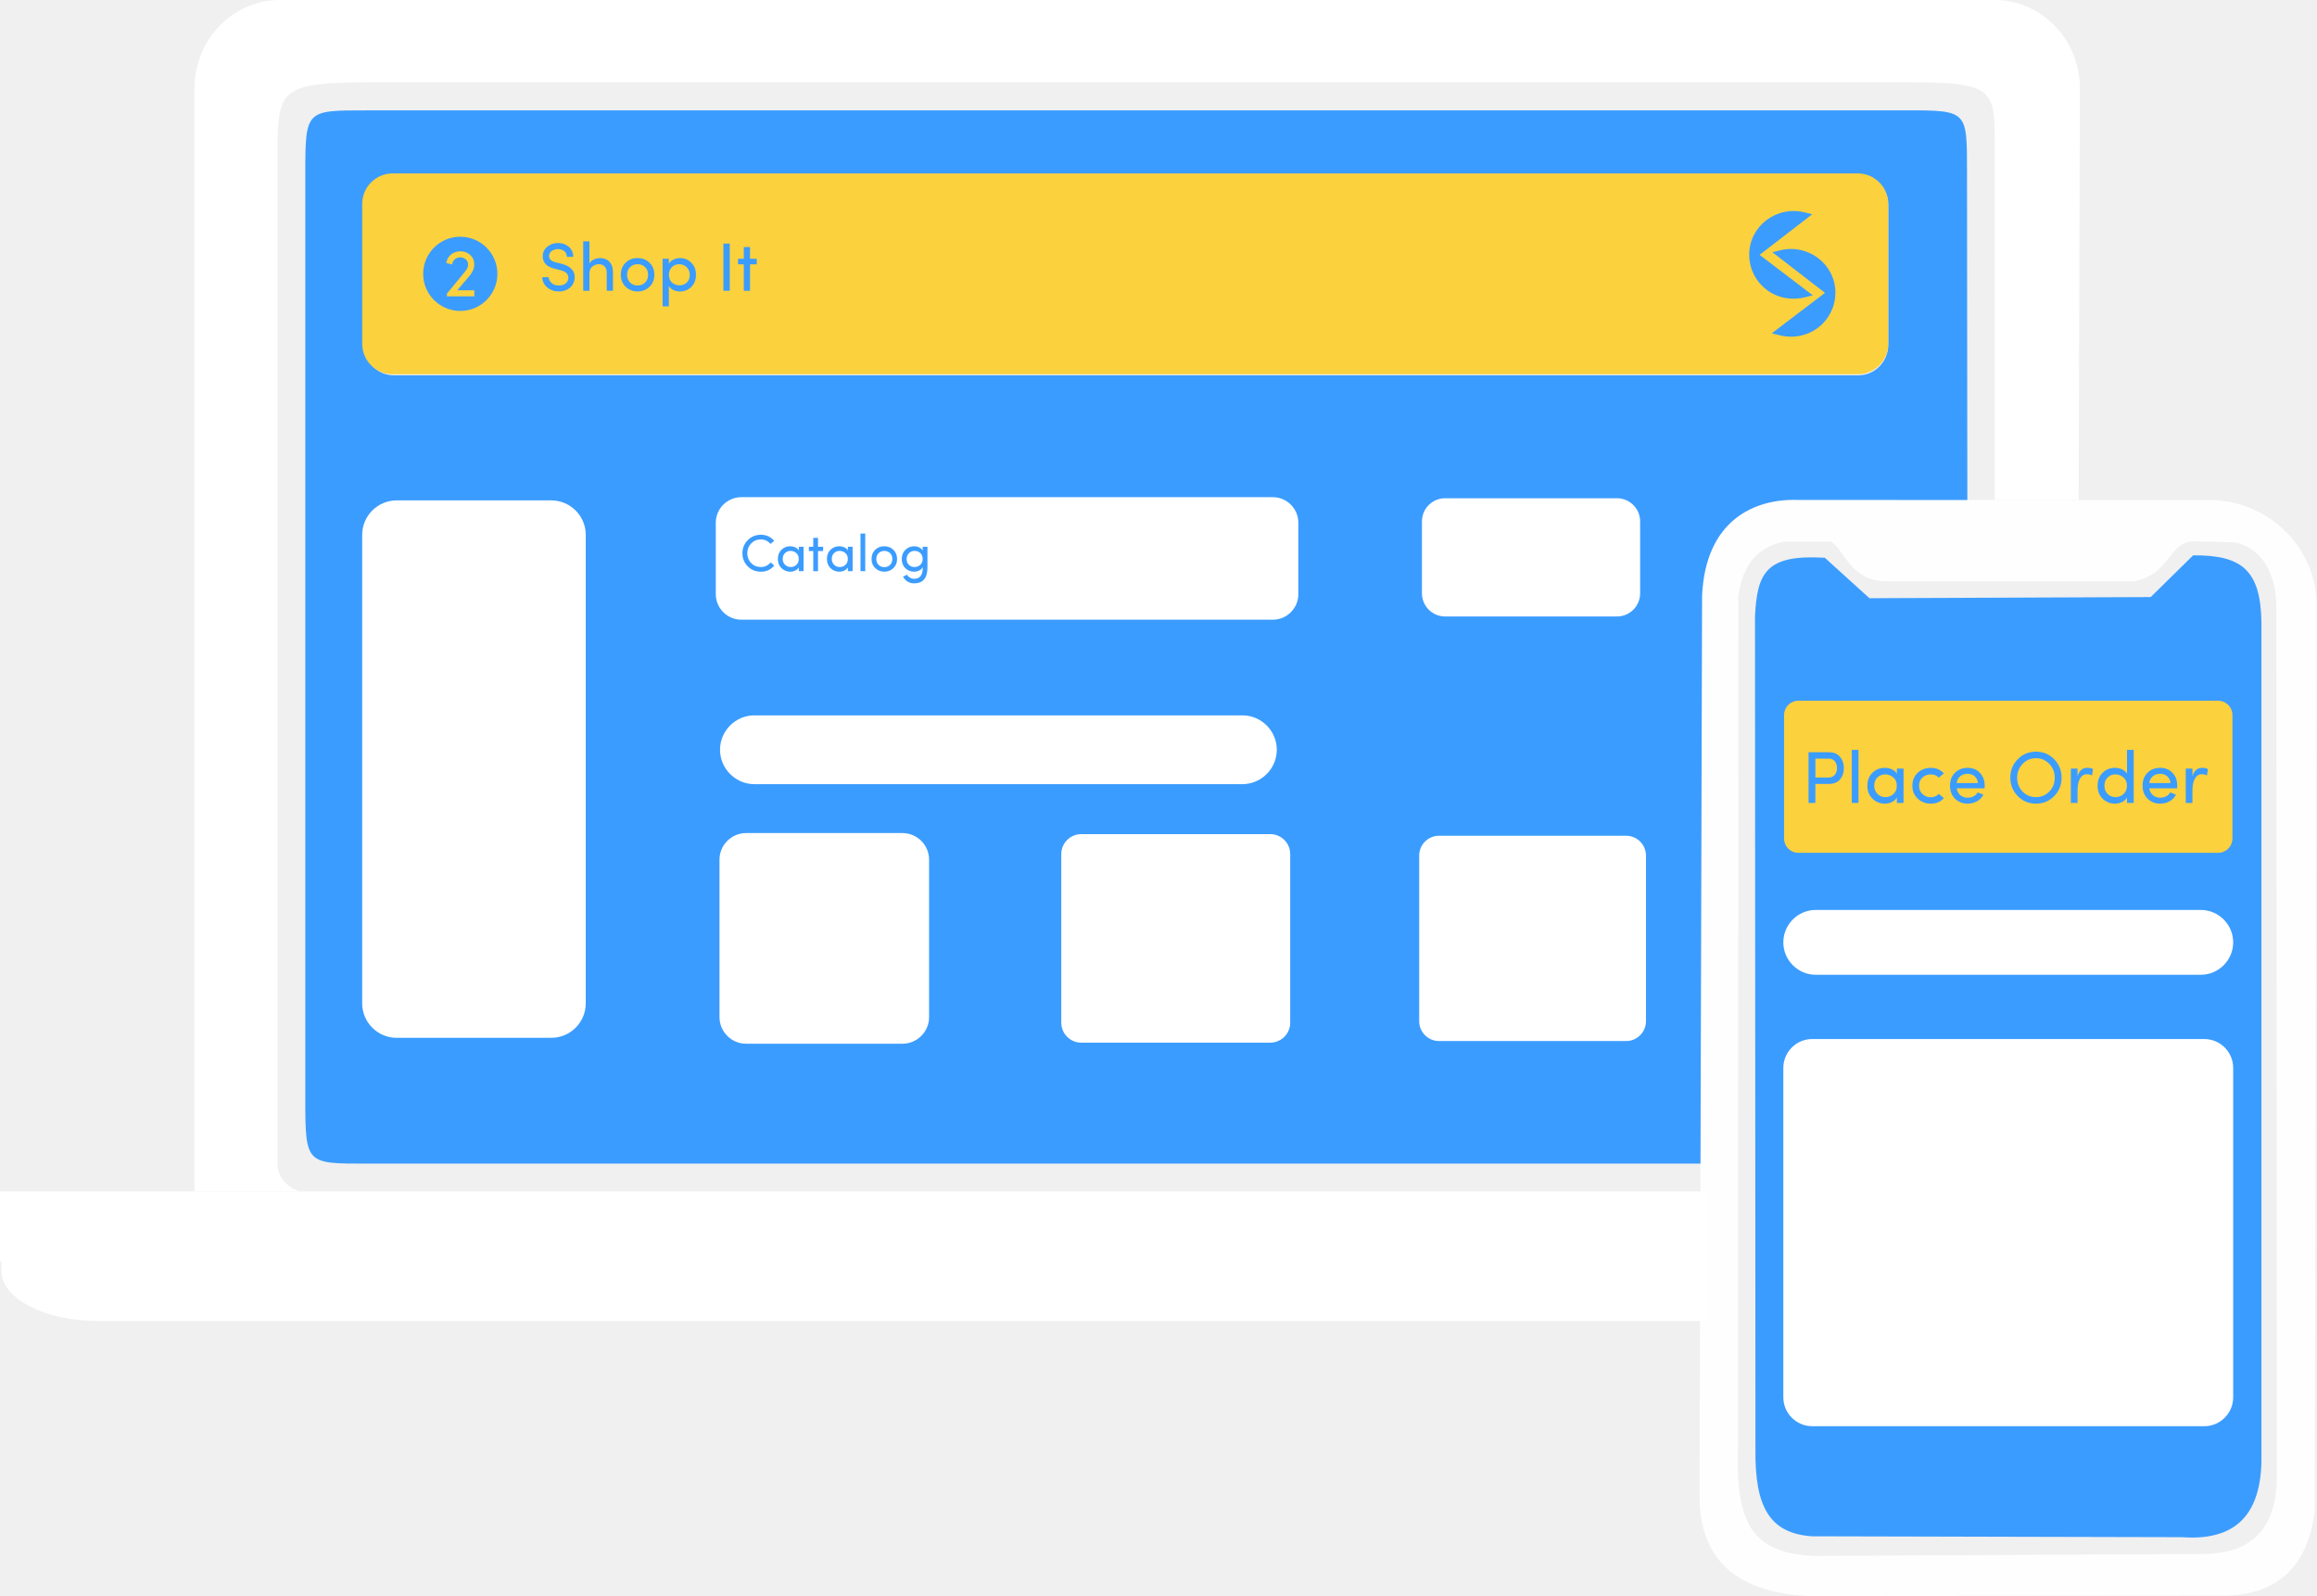
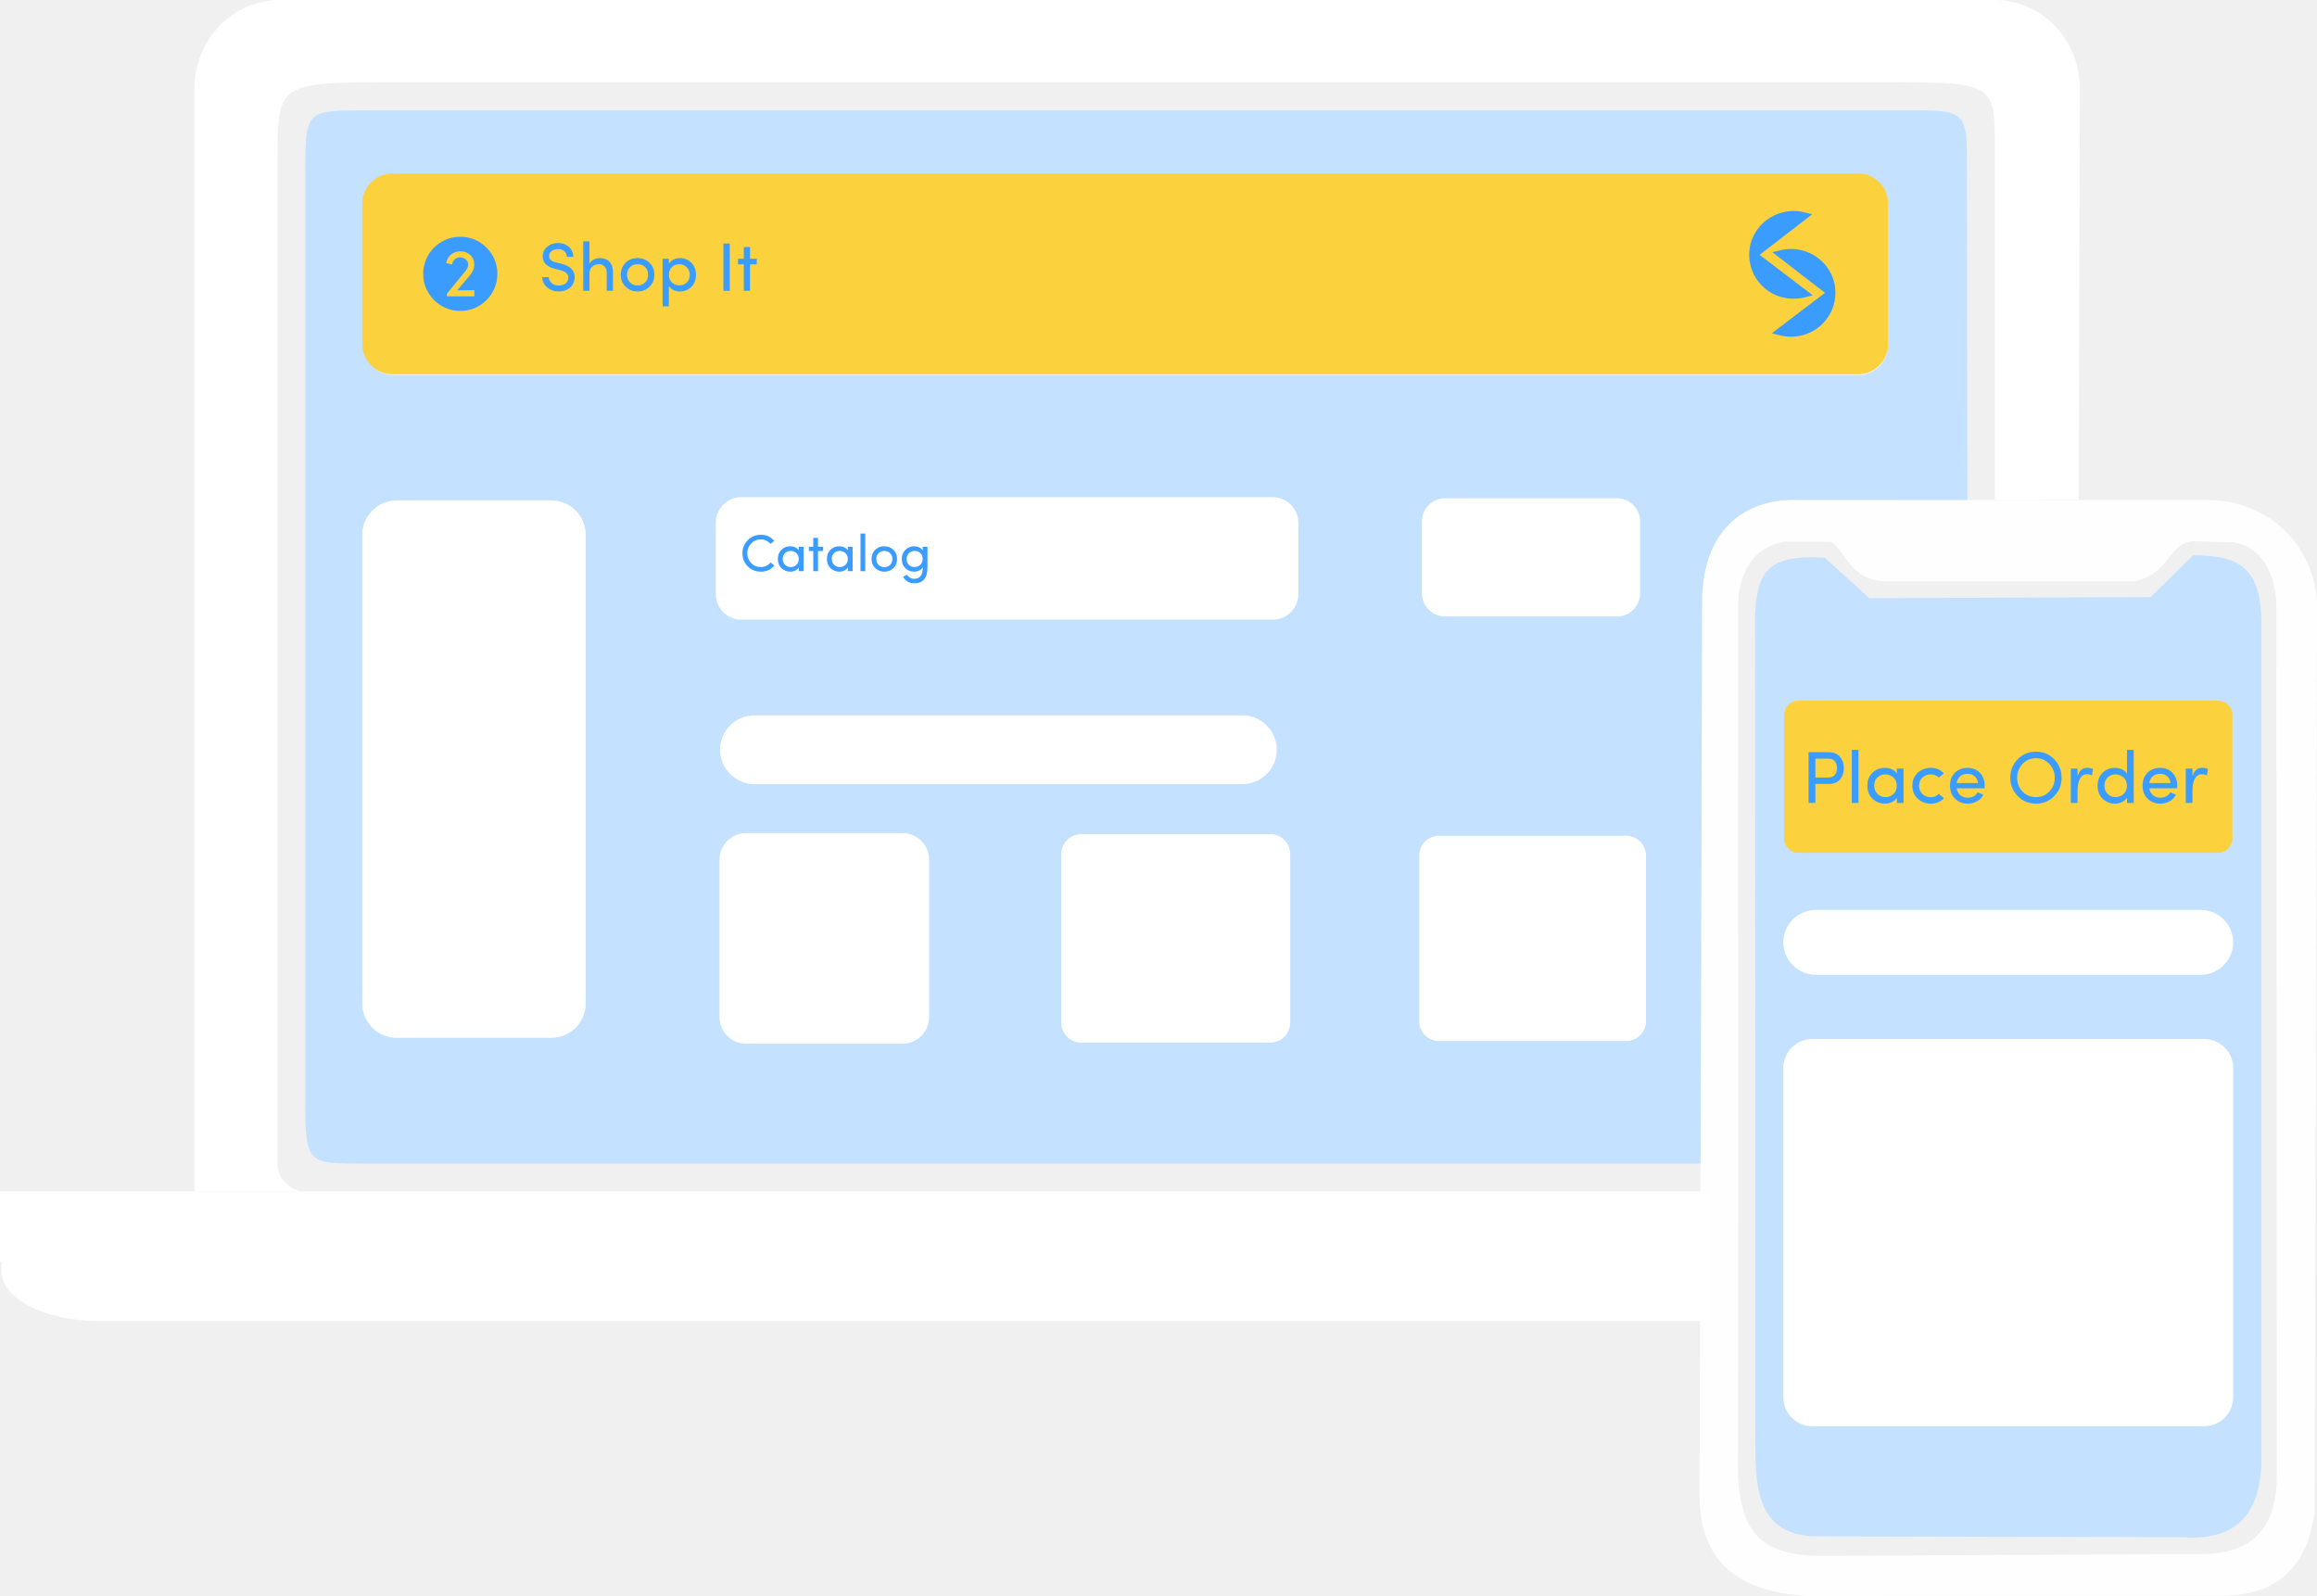
<svg xmlns="http://www.w3.org/2000/svg" xml:space="preserve" width="200.342mm" height="137.993mm" version="1.1" style="shape-rendering:geometricPrecision; text-rendering:geometricPrecision; image-rendering:optimizeQuality; fill-rule:evenodd; clip-rule:evenodd" viewBox="0 0 12303.15 8474.26">
  <defs>
    <style type="text/css">
   
    .str0 {stroke:#3B9CFF;stroke-width:12.28;stroke-miterlimit:22.926}
    .fil4 {fill:#3B9CFF}
    .fil7 {fill:#FFFFFF}
    .fil3 {fill:#FFFFFF}
    .fil1 {fill:#FBD13E}
    .fil6 {fill:#FFFFFF}
    .fil8 {fill:#3B9CFF;fill-rule:nonzero}
    .fil5 {fill:#FBD13E;fill-rule:nonzero}
    .fil2 {fill:#FFFFFF;fill-opacity:0.961}
-     .fil0 {fill:#3B9CFF}
+     .fil0 {fill:#C4E1FF}
   
  </style>
  </defs>
  <g id="Layer_x0020_1">
    <path class="fil0" d="M9689.66 2961.57c-309.55,-18.4 -359.68,76.88 -370.71,312.02l2.37 4421.76c-3.57,305.78 74.69,445.4 298.06,461.98l1966.16 4.78c319.17,23.29 430.34,-156.53 422.6,-452.41l0 -4404.39c-4.07,-277.75 -103.74,-358.5 -362.62,-356.65l-225.38 221.63 -1493.36 6.09 -237.12 -214.8z" />
    <path class="fil1" d="M9548.93 3720.75l2229.58 0c41.58,0 75.59,34.01 75.59,75.58l0 656.33c0,41.57 -34.01,75.58 -75.59,75.58l-2229.58 0c-41.58,0 -75.59,-34.02 -75.59,-75.58l0 -656.33c0,-41.57 34.01,-75.58 75.59,-75.58z" />
    <path class="fil2" d="M11700.61 8251.36l-1999.21 10.15c-427.5,10.65 -483.6,-198.65 -473.02,-588.49l1.98 -4507.31c22.09,-162.1 100.35,-261.44 242.17,-289.74l246.18 -0.11c71.71,28.35 100.68,211.28 299.07,210.76l1313.06 0.24c195.91,-39.34 177.07,-197.93 310.72,-213.21l218 6.02c148.13,21.16 225.9,167.53 227.86,335.71l2.79 4621.11c0.15,250.03 -108.48,413.44 -389.6,414.86zm-2243.42 -5596.89c-268.7,42.47 -425.31,215.76 -419.34,578.69l-13.31 4687.42c-8.28,370.89 206.89,534.92 578.95,553.69l2175.3 -1.83c291.11,6.16 470.65,-130.68 511.73,-444.99l12.64 -4812.22c-6.63,-321.27 -268.04,-561.75 -576.17,-559.93l-2269.79 -0.83z" />
    <path class="fil3" d="M9068.44 7013.98l-8549.43 0c-281.34,0 -511.47,-119.15 -511.47,-264.81l0 -49.91 -7.54 0 0 -373.32 9072.34 0 -1.34 237.16 -2.56 450.88z" />
    <path class="fil3" d="M9072.34 6325.94l-7469.4 0c-64.06,-6 -129.13,-74.18 -129.13,-138.54l0 -5356.11c0,-390 6.18,-394.91 631.37,-394.91l7866.31 0c643.57,0 620.52,-1.68 620.53,391.97l0.06 1826.53 445.3 -0.91 6.76 -2185c0.79,-257.95 -203.8,-468.98 -452.92,-468.98l-9105.76 0c-249.12,0 -452.92,211.03 -452.92,468.98l0 5856.97 8039.81 0z" />
    <path class="fil0" d="M1943.63 586.11l8178.61 -0.29c328.06,-0.01 322.08,2.84 322.42,328.97l1.84 1740.04 -896.25 -0.33c-236.82,-8.62 -493.85,109.75 -512.39,507.73l-8.39 3016.32 -7085.85 0c-313.35,0 -322.42,2.7 -322.42,-328.97l0 -4934.5c0,-331.66 5.39,-328.96 322.42,-328.97zm146.97 340.31l7777.72 0c86.97,0 158.1,72.59 158.1,161.31l0 743.68c0,88.73 -71.13,161.31 -158.1,161.31l-7777.72 0c-86.96,0 -158.1,-72.58 -158.1,-161.31l0 -743.68c0,-88.73 71.14,-161.31 158.1,-161.31z" />
    <path class="fil1" d="M2084.61 920.87l7780.51 0c88.72,0 161.31,72.58 161.31,161.31l0 743.68c0,88.73 -72.59,161.31 -161.31,161.31l-7780.51 0c-88.72,0 -161.31,-72.59 -161.31,-161.31l0 -743.68c0,-88.73 72.59,-161.31 161.31,-161.31z" />
    <path class="fil4" d="M2444.08 1257c108.81,0 197.01,88.21 197.01,197.02 0,108.81 -88.2,197.02 -197.01,197.02 -108.81,0 -197.02,-88.2 -197.02,-197.02 0,-108.81 88.21,-197.02 197.02,-197.02z" />
    <path class="fil5" d="M2373.16 1573.62l0 -14.36 95.36 -116.23c11.46,-13.33 17.19,-25.94 17.19,-37.76 0,-11.88 -4.16,-21.23 -12.42,-28.11 -8.27,-6.93 -18.15,-10.43 -29.67,-10.56 -11.47,0 -21.11,3.44 -28.89,10.38 -7.84,6.88 -12.48,15.99 -14.06,27.26l-31.12 -7.66c3.14,-18.58 11.58,-33.6 25.22,-45.12 14.24,-11.4 31.18,-17.07 50.85,-17.07 19.66,0 36.67,6.45 51.09,19.42 14.41,12.91 21.59,29.74 21.59,50.49 0,20.75 -8.57,41.19 -25.82,61.28l-64.66 75.82 90.84 0 0 32.21 -145.48 0z" />
    <g id="_2096733735744">
      <path class="fil4 str0" d="M9333.38 1353.25l278.6 212.06 -29.9 7.42c-80.39,19.95 -164.11,-1.62 -222.53,-60.89 -41.81,-42.43 -64.98,-98.89 -65.21,-158.45 -0.6,-149.04 141.69,-255.38 285,-220.18l29.77 7.31 -275.72 212.73z" />
      <path class="fil4 str0" d="M9700.68 1554.88l-275.72 -212.73 29.77 -7.31c143.31,-35.19 285.6,71.14 285,220.18 -0.24,59.56 -23.4,116.02 -65.22,158.45 -58.43,59.27 -142.14,80.83 -222.52,60.89l-29.9 -7.42 278.6 -212.06z" />
    </g>
    <path class="fil6" d="M3961.77 4423.38l830.32 0c77.71,0 141.29,63.58 141.29,141.3l0 836.01c0,77.71 -63.58,141.29 -141.29,141.29l-830.32 0c-77.72,0 -141.3,-63.58 -141.3,-141.29l0 -836.01c0,-77.72 63.58,-141.3 141.3,-141.3z" />
    <path class="fil6" d="M5741.26 4429.07l1003.85 0c58.24,0 105.89,47.65 105.89,105.9l0 895.4c0,58.25 -47.65,105.9 -105.89,105.9l-1003.85 0c-58.25,0 -105.9,-47.65 -105.9,-105.9l0 -895.4c0,-58.25 47.65,-105.9 105.9,-105.9z" />
    <path class="fil6" d="M7641.08 4437.64l993.8 0c57.87,0 105.21,47.34 105.21,105.21l0 879.66c0,57.86 -47.34,105.21 -105.21,105.21l-993.8 0c-57.87,0 -105.21,-47.35 -105.21,-105.21l0 -879.66c0,-57.87 47.34,-105.21 105.21,-105.21z" />
    <path class="fil7" d="M3936.35 2639.87l2822.27 0c74.54,0 135.53,60.99 135.53,135.53l0 379.57c0,74.53 -60.99,135.53 -135.53,135.53l-2822.27 0c-74.53,0 -135.53,-60.99 -135.53,-135.53l0 -379.57c0,-74.53 60.99,-135.53 135.53,-135.53z" />
    <path class="fil7" d="M7673.3 2645.57l912.92 0c67.56,0 122.82,55.28 122.82,122.82l0 382.15c0,67.55 -55.26,122.82 -122.82,122.82l-912.92 0c-67.55,0 -122.83,-55.28 -122.83,-122.82l0 -382.15c0,-67.55 55.28,-122.82 122.83,-122.82z" />
    <path class="fil7" d="M2106 2656.98l821.46 0c100.56,0 182.82,82.27 182.82,182.82l0 2487.97c0,100.57 -82.26,182.83 -182.82,182.83l-821.46 0c-100.55,0 -182.82,-82.26 -182.82,-182.83l0 -2487.97c0,-100.55 82.27,-182.82 182.82,-182.82z" />
    <path class="fil7" d="M4005.94 3798.4l2591.08 0c100.44,0 182.63,82.19 182.63,182.63l0 0.01c0,100.44 -82.19,182.62 -182.63,182.62l-2591.08 0c-100.44,0 -182.63,-82.18 -182.63,-182.62l0 -0.01c0,-100.44 82.19,-182.63 182.63,-182.63z" />
    <path class="fil7" d="M9641.48 4831.63l2044.49 0c94.65,0 172.09,77.43 172.09,172.1l0 0.01c0,94.65 -77.44,172.08 -172.09,172.08l-2044.49 0c-94.66,0 -172.09,-77.43 -172.09,-172.08l0 -0.01c0,-94.66 77.43,-172.1 172.09,-172.1z" />
    <path class="fil7" d="M9622.63 5517.01l2082.2 0c84.28,0 153.24,68.96 153.24,153.25l0 1749.32c0,84.29 -68.96,153.24 -153.24,153.24l-2082.2 0c-84.29,0 -153.24,-68.96 -153.24,-153.24l0 -1749.32c0,-84.29 68.95,-153.25 153.24,-153.25z" />
    <path class="fil8" d="M3970.31 3007.19c-18.72,-19.18 -28.1,-42.34 -28.1,-69.47 0,-27.08 9.38,-50.24 28.1,-69.42 18.86,-19.18 42.39,-28.8 70.53,-28.8 28.19,0 51.54,10.72 70.16,32.17l-19.5 16.18c-14.47,-15.76 -31.8,-23.66 -52,-23.66 -20.25,0 -37.21,7.17 -50.93,21.49 -13.73,14.33 -20.57,31.66 -20.57,52.04 0,20.43 6.84,37.71 20.57,51.95 13.54,14.14 30.69,21.22 51.49,21.22 20.75,0 38.09,-8.18 52,-24.5l19.45 16.45c-18.58,21.81 -42.05,32.73 -70.39,32.73 -28.33,0 -51.95,-9.48 -70.81,-28.38zm258.54 -7.95c8.32,-7.76 12.48,-18.21 12.48,-31.38 0,-13.17 -4.34,-23.57 -12.98,-31.15 -8.69,-7.58 -18.91,-11.41 -30.64,-11.51 -11.78,0 -21.63,3.93 -29.58,11.79 -7.95,7.76 -11.92,17.93 -11.92,30.59 0,12.61 4.07,23.02 12.2,31.1 8.14,8.13 18.17,12.2 30.09,12.2 11.93,0 22.05,-3.89 30.36,-11.65zm37.99 33.55l-25.23 0 0 -19.87c-4.07,6.79 -10.22,12.25 -18.44,16.41 -8.23,4.16 -17.19,6.24 -26.99,6.24 -17.94,0 -33.51,-6.29 -46.68,-18.86 -12.71,-12.53 -19.09,-28.8 -19.09,-48.71 0,-19.97 6.29,-36.19 18.81,-48.62 12.57,-12.48 28.24,-18.76 47,-18.85 9.38,0 18.44,1.94 27.08,5.82 8.51,4.25 14.6,9.7 18.31,16.41l0 -19.46 25.23 0 0 129.5zm76.77 -176.92l0 47.42 27.17 0 0 22.46 -27.17 0 0 107.04 -25.24 0 0 -107.04 -23.29 0 0 -22.46 23.29 0 0 -47.42 25.24 0zm145.76 143.37c8.32,-7.76 12.48,-18.21 12.48,-31.38 0,-13.17 -4.34,-23.57 -12.98,-31.15 -8.69,-7.58 -18.91,-11.41 -30.64,-11.51 -11.78,0 -21.63,3.93 -29.58,11.79 -7.95,7.76 -11.92,17.93 -11.92,30.59 0,12.61 4.07,23.02 12.2,31.1 8.14,8.13 18.17,12.2 30.09,12.2 11.93,0 22.05,-3.89 30.36,-11.65zm37.99 33.55l-25.23 0 0 -19.87c-4.07,6.79 -10.22,12.25 -18.44,16.41 -8.23,4.16 -17.19,6.24 -26.99,6.24 -17.94,0 -33.51,-6.29 -46.68,-18.86 -12.71,-12.53 -19.09,-28.8 -19.09,-48.71 0,-19.97 6.29,-36.19 18.81,-48.62 12.57,-12.48 28.24,-18.76 47,-18.85 9.38,0 18.44,1.94 27.08,5.82 8.51,4.25 14.6,9.7 18.31,16.41l0 -19.46 25.23 0 0 129.5zm41.83 0l0 -199.93 25.23 0 0 199.93 -25.23 0zm156.91 -33.32c8.09,-7.95 12.15,-18.4 12.15,-31.34 0,-12.99 -4.07,-23.34 -12.15,-31.1 -8.09,-7.81 -18.17,-11.74 -30.23,-11.83 -12.02,0 -22.14,3.89 -30.32,11.7 -8.27,7.85 -12.44,18.21 -12.44,31.1 0,12.85 4.07,23.29 12.16,31.33 8.09,8.09 18.21,12.11 30.36,12.11 12.2,0 22.37,-3.97 30.46,-11.97zm-30.32 36.1c-18.86,0 -34.85,-6.24 -48.07,-18.72 -13.22,-12.48 -19.83,-28.75 -19.83,-48.85 0,-20.11 6.52,-36.42 19.5,-48.9 12.99,-12.48 29.02,-18.67 48.16,-18.58 19.23,0 35.31,6.24 48.3,18.72 13.08,12.57 19.64,28.84 19.64,48.76 0,19.92 -6.56,36.14 -19.69,48.71 -13.12,12.57 -29.16,18.86 -48.02,18.86zm130.28 -36.33c7.95,7.76 17.84,11.65 29.72,11.65 11.83,0 22.05,-3.89 30.64,-11.65 8.55,-7.76 12.85,-18.21 12.85,-31.38 0,-13.17 -4.16,-23.62 -12.48,-31.29 -8.32,-7.58 -18.44,-11.37 -30.36,-11.37 -11.93,0 -21.95,4.07 -30.09,12.2 -8.13,8.18 -12.2,18.63 -12.2,31.25 0,12.66 3.97,22.83 11.92,30.59zm27.68 74.04c30.69,0 46.08,-19.5 46.08,-58.47 0,-0.37 -0.09,-0.83 -0.28,-1.34l0 -1.76c-3.7,7.39 -9.8,13.22 -18.31,17.47 -8.51,4.25 -17.51,6.38 -27.13,6.38 -18.58,0 -34.21,-6.2 -46.82,-18.53 -12.62,-12.39 -18.95,-28.65 -18.95,-48.76 0,-20.15 6.47,-36.47 19.36,-48.9 12.9,-12.48 28.43,-18.76 46.45,-18.85 9.84,0 18.9,2.12 27.08,6.37 8.14,3.7 14.24,9.24 18.31,16.69l0 -20.29 25.23 0 0 109.86c0,56.25 -23.67,84.35 -71.04,84.26 -12.39,0.09 -23.71,-2.95 -34.02,-9.1 -10.26,-6.2 -18.44,-14.89 -24.5,-26.02 0.88,-0.19 4.58,-2.13 11.1,-5.78l9.98 -5.23c3.51,6.61 8.78,11.93 15.71,15.95 6.98,4.02 14.19,6.06 21.72,6.06z" />
    <path class="fil8" d="M2879.5 1471.85l34.03 0c0.24,11.28 5.34,21.48 15.29,30.63 9.95,9.16 22.5,13.65 37.79,13.41 15.29,0 27.24,-3.4 35.91,-10.13 8.62,-6.74 13.77,-15.65 15.41,-26.63 1.89,-22.86 -12.31,-37.73 -42.64,-44.58l-32.33 -8.31c-40.76,-10.37 -61.15,-32.21 -61.15,-65.39 0,-20.57 8.01,-37.43 24.02,-50.53 15.41,-13.41 34.52,-20.08 57.2,-20.08 22.75,0 41.86,6.73 57.44,20.26 15.53,13.47 23.29,31.24 23.29,53.26l-33.85 0c0,-12.37 -4.37,-22.32 -13.16,-29.91 -8.98,-7.46 -19.96,-11.22 -33,-11.22 -12.98,0 -24.44,3.4 -34.27,10.19 -9.22,6.79 -13.83,15.65 -13.83,26.57 0,16.92 12.07,28.21 36.16,33.84l32.7 8.01c23.96,6.37 41.61,16.32 52.95,29.91 11.4,13.59 15.95,30.15 13.71,49.62 -2.24,19.53 -10.92,35.49 -25.96,48.04 -15.05,12.5 -34.58,18.75 -58.6,18.75 -24.02,0 -44.65,-7.4 -61.88,-22.26 -16.8,-15.35 -25.23,-33.19 -25.23,-53.45zm250.47 -19.59l0 91.66 -33.12 0 0 -262.42 33.12 0 0 117.99c4.61,-9.46 12.49,-16.74 23.66,-21.71 11.1,-4.97 21.9,-7.46 32.33,-7.46 21.48,0 38.39,6.67 50.71,20.08 12.31,13.41 18.38,31.79 18.13,55.26l0 98.27 -33.12 0 0 -96.08c0,-14.14 -3.76,-24.99 -11.23,-32.7 -7.22,-8.31 -17.23,-12.44 -30.02,-12.44 -12.8,0 -24.39,4.07 -34.82,12.26 -10.43,8.19 -15.65,20.62 -15.65,37.31zm295.47 47.92c10.62,-10.43 15.95,-24.14 15.95,-41.13 0,-17.05 -5.34,-30.63 -15.95,-40.83 -10.61,-10.25 -23.84,-15.41 -39.67,-15.53 -15.77,0 -29.05,5.1 -39.79,15.35 -10.86,10.32 -16.32,23.9 -16.32,40.83 0,16.86 5.34,30.58 15.95,41.13 10.62,10.62 23.9,15.89 39.86,15.89 16.02,0 29.36,-5.21 39.97,-15.71zm-39.79 47.38c-24.75,0 -45.74,-8.19 -63.09,-24.57 -17.35,-16.38 -26.03,-37.73 -26.03,-64.12 0,-26.39 8.55,-47.8 25.6,-64.17 17.05,-16.38 38.1,-24.51 63.21,-24.39 25.23,0 46.35,8.19 63.39,24.56 17.17,16.5 25.79,37.85 25.79,64 0,26.15 -8.62,47.44 -25.84,63.94 -17.23,16.49 -38.28,24.75 -63.03,24.75zm182.04 -129.27c-10.5,10.43 -15.77,24.32 -15.77,41.73 0,17.35 5.58,30.88 16.68,40.58 11.16,9.71 24.32,14.56 39.61,14.56 15.29,0 28.33,-5.1 39.07,-15.29 10.19,-10.13 15.29,-23.48 15.29,-40.04 0,-16.56 -5.34,-30.21 -16.02,-40.82 -10.73,-10.62 -23.96,-16.02 -39.55,-16.14 -15.65,-0.12 -28.75,5.04 -39.31,15.41zm-49.26 -44.34l33.12 0 0 26.75c5.58,-9.52 13.65,-16.86 24.32,-21.95 10.43,-5.64 22.08,-8.43 35,-8.43 23.72,0 43.8,8.25 60.18,24.81 16.44,16.38 24.63,37.73 24.63,64 0,26.27 -8.12,47.56 -24.44,63.93 -16.26,16.32 -36.4,24.51 -60.36,24.51 -12.92,0 -24.75,-2.55 -35.54,-7.65 -10.74,-5.1 -18.69,-12.25 -23.78,-21.35l0 107.98 -33.12 0 0 -252.59zm322.72 169.97l0 -250.77 33.85 0 0 250.77 -33.85 0zm141.52 -232.21l0 62.23 35.67 0 0 29.48 -35.67 0 0 140.49 -33.12 0 0 -140.49 -30.58 0 0 -29.48 30.58 0 0 -62.23 33.12 0z" />
    <path class="fil8" d="M9710.21 4028.2l-70.64 0 0 100.39 68.56 0c14.91,-0.13 26.3,-4.75 34.25,-13.93 7.87,-9.17 11.91,-21.03 12.04,-35.67 0,-14.65 -3.78,-26.89 -11.26,-36.66 -7.81,-9.44 -18.82,-14.13 -32.95,-14.13zm-106.97 235.17l0 -269.15 107.36 0c26.63,0 46.49,8.2 59.76,24.61 13.61,15.95 20.38,35.81 20.38,59.76 0,24.02 -6.77,44.01 -20.25,59.96 -13.55,16.02 -33.53,24.02 -60.03,24.02l-70.9 0 0 100.79 -36.33 0zm229.69 0l0 -281.65 35.55 0 0 281.65 -35.55 0zm221.36 -47.27c11.72,-10.94 17.58,-25.65 17.58,-44.21 0,-18.55 -6.12,-33.2 -18.29,-43.88 -12.24,-10.68 -26.63,-16.08 -43.17,-16.21 -16.61,0 -30.47,5.53 -41.67,16.6 -11.2,10.94 -16.8,25.26 -16.8,43.1 0,17.77 5.73,32.42 17.19,43.82 11.46,11.46 25.59,17.19 42.39,17.19 16.8,0 31.06,-5.47 42.77,-16.41zm53.52 47.27l-35.54 0 0 -28c-5.73,9.57 -14.39,17.26 -25.98,23.11 -11.59,5.86 -24.22,8.79 -38.02,8.79 -25.26,0 -47.2,-8.86 -65.76,-26.56 -17.9,-17.65 -26.89,-40.56 -26.89,-68.63 0,-28.13 8.86,-50.98 26.5,-68.49 17.71,-17.58 39.78,-26.43 66.22,-26.56 13.22,0 25.98,2.73 38.15,8.2 11.98,5.99 20.57,13.68 25.79,23.11l0 -27.41 35.54 0 0 182.43zm144.92 -186.33c28.13,0 51.17,9.83 69.21,29.43l-27.08 22.53c-11.39,-11.46 -25.72,-17.19 -42.91,-17.19 -17.12,0 -31.71,5.53 -43.69,16.67 -12.04,10.94 -18.1,25.45 -18.1,43.62 0,18.1 6.12,32.82 18.29,44.14 12.24,11.4 26.82,17.06 43.88,17.06 17.19,0 31.38,-5.99 42.51,-17.97l27.48 22.65c-18.17,19.53 -41.15,29.3 -68.82,29.3 -27.74,0 -51.17,-8.79 -70.32,-26.37 -19.08,-17.84 -28.59,-40.75 -28.59,-68.82 0,-28.06 9.38,-50.91 28.06,-68.49 18.75,-17.58 42.06,-26.43 70.05,-26.56zm285.76 94.6c0,8.08 -0.13,12.69 -0.39,14l-148.06 0c1.76,14.71 8.27,26.89 19.47,36.59 10.81,8.92 22.92,13.41 36.39,13.41 26.37,0 44.8,-9.44 55.34,-28.32 0.26,0 0.65,0.06 1.17,0.33 0.45,0.26 1.36,0.71 2.67,1.36 1.49,0.65 3.51,1.44 6.06,2.28 2.54,0.91 4.49,1.69 5.72,2.34l14.91 5.53c-7.49,15.36 -18.82,27.22 -33.98,35.55 -15.1,8.4 -31.77,12.56 -49.93,12.56 -26.11,0 -48.38,-8.79 -66.93,-26.43 -17.64,-17.64 -26.44,-40.76 -26.44,-69.21 0,-28.52 8.79,-51.37 26.31,-68.62 17.58,-17.19 39.78,-25.85 66.74,-25.98 26.95,0 48.7,8.72 65.24,26.11 17.12,17.32 25.71,40.17 25.71,68.49zm-53.26 -49.87c-10.16,-8.73 -22.79,-13.09 -37.76,-13.09 -15.04,0 -27.93,4.36 -38.74,13.09 -10.68,9.31 -16.93,21.42 -18.69,36.13l113.09 0c-1.76,-14.71 -7.74,-26.82 -17.9,-36.13zm396.57 -65.63c-19.34,-20.18 -42.97,-30.27 -70.9,-30.27 -28,0 -51.63,10.09 -70.97,30.27 -19.34,20.19 -28.97,44.66 -28.97,73.51 0,28.91 9.51,53.26 28.58,73.18 19.07,19.79 42.77,29.69 71.16,29.69 28.32,0 52.08,-9.96 71.29,-29.89 19.2,-19.92 28.71,-44.27 28.58,-73.18 0,-28.71 -9.57,-53.13 -28.78,-73.31zm-207.17 73.12c0,-38.22 13.09,-70.84 39.32,-97.72 26.24,-26.95 58.53,-40.43 96.88,-40.43 38.41,0 70.71,13.41 96.81,40.3 26.17,26.82 39.26,59.51 39.26,98.05 0,38.61 -13.09,71.16 -39.26,97.86 -26.11,26.63 -58.4,39.97 -96.81,39.97 -38.35,0 -70.64,-13.47 -96.88,-40.43 -26.23,-27.01 -39.32,-59.51 -39.32,-97.59zm356.98 67.78l0 66.34 -35.55 0 0 -182.43 35.55 0 0 41.15c8.92,-30.01 25.78,-45.05 50.72,-45.05 14.39,0 24.93,2.34 31.71,6.96l-5.53 33.33c-8.01,-4.23 -16.99,-6.31 -26.89,-6.31 -16.08,0 -28.38,7.68 -37.04,23.05 -8.66,15.43 -12.96,36.39 -12.96,62.96zm244.54 18.88c11.85,-11.07 17.77,-25.78 17.77,-44.2 0,-18.43 -6.12,-33.01 -18.29,-43.69 -12.24,-10.68 -26.56,-16.08 -42.97,-16.21 -16.47,0 -30.28,5.53 -41.47,16.6 -11.2,11.2 -16.8,25.66 -16.8,43.49 0,17.78 5.67,32.36 16.99,43.63 11.33,11.32 25.33,16.99 42,16.99 16.67,0 30.92,-5.53 42.77,-16.61zm53.71 47.46l-35.54 0 0 -28c-5.73,9.57 -14.39,17.26 -25.98,23.11 -11.59,5.86 -24.29,8.79 -38.15,8.79 -25.33,0 -47.2,-8.86 -65.63,-26.56 -17.64,-17.65 -26.5,-40.56 -26.5,-68.63 0,-28.13 8.79,-50.98 26.31,-68.49 17.58,-17.58 39.39,-26.43 65.49,-26.56 14.06,0 26.89,2.73 38.35,8.2 11.39,5.47 20.12,13.22 26.11,23.11l0 -126.64 35.54 0 0 281.65zm231.19 -91.74c0,8.08 -0.13,12.69 -0.39,14l-148.06 0c1.76,14.71 8.27,26.89 19.47,36.59 10.81,8.92 22.92,13.41 36.39,13.41 26.37,0 44.8,-9.44 55.34,-28.32 0.26,0 0.65,0.06 1.17,0.33 0.45,0.26 1.36,0.71 2.67,1.36 1.49,0.65 3.51,1.44 6.06,2.28 2.54,0.91 4.49,1.69 5.72,2.34l14.91 5.53c-7.49,15.36 -18.82,27.22 -33.98,35.55 -15.1,8.4 -31.77,12.56 -49.93,12.56 -26.11,0 -48.38,-8.79 -66.93,-26.43 -17.64,-17.64 -26.44,-40.76 -26.44,-69.21 0,-28.52 8.79,-51.37 26.31,-68.62 17.58,-17.19 39.78,-25.85 66.74,-25.98 26.95,0 48.7,8.72 65.24,26.11 17.12,17.32 25.71,40.17 25.71,68.49zm-53.26 -49.87c-10.16,-8.73 -22.79,-13.09 -37.76,-13.09 -15.04,0 -27.93,4.36 -38.74,13.09 -10.68,9.31 -16.93,21.42 -18.69,36.13l113.09 0c-1.76,-14.71 -7.74,-26.82 -17.9,-36.13zm133.99 75.26l0 66.34 -35.55 0 0 -182.43 35.55 0 0 41.15c8.92,-30.01 25.78,-45.05 50.72,-45.05 14.39,0 24.93,2.34 31.71,6.96l-5.53 33.33c-8.01,-4.23 -16.99,-6.31 -26.89,-6.31 -16.08,0 -28.38,7.68 -37.04,23.05 -8.66,15.43 -12.96,36.39 -12.96,62.96z" />
  </g>
</svg>
